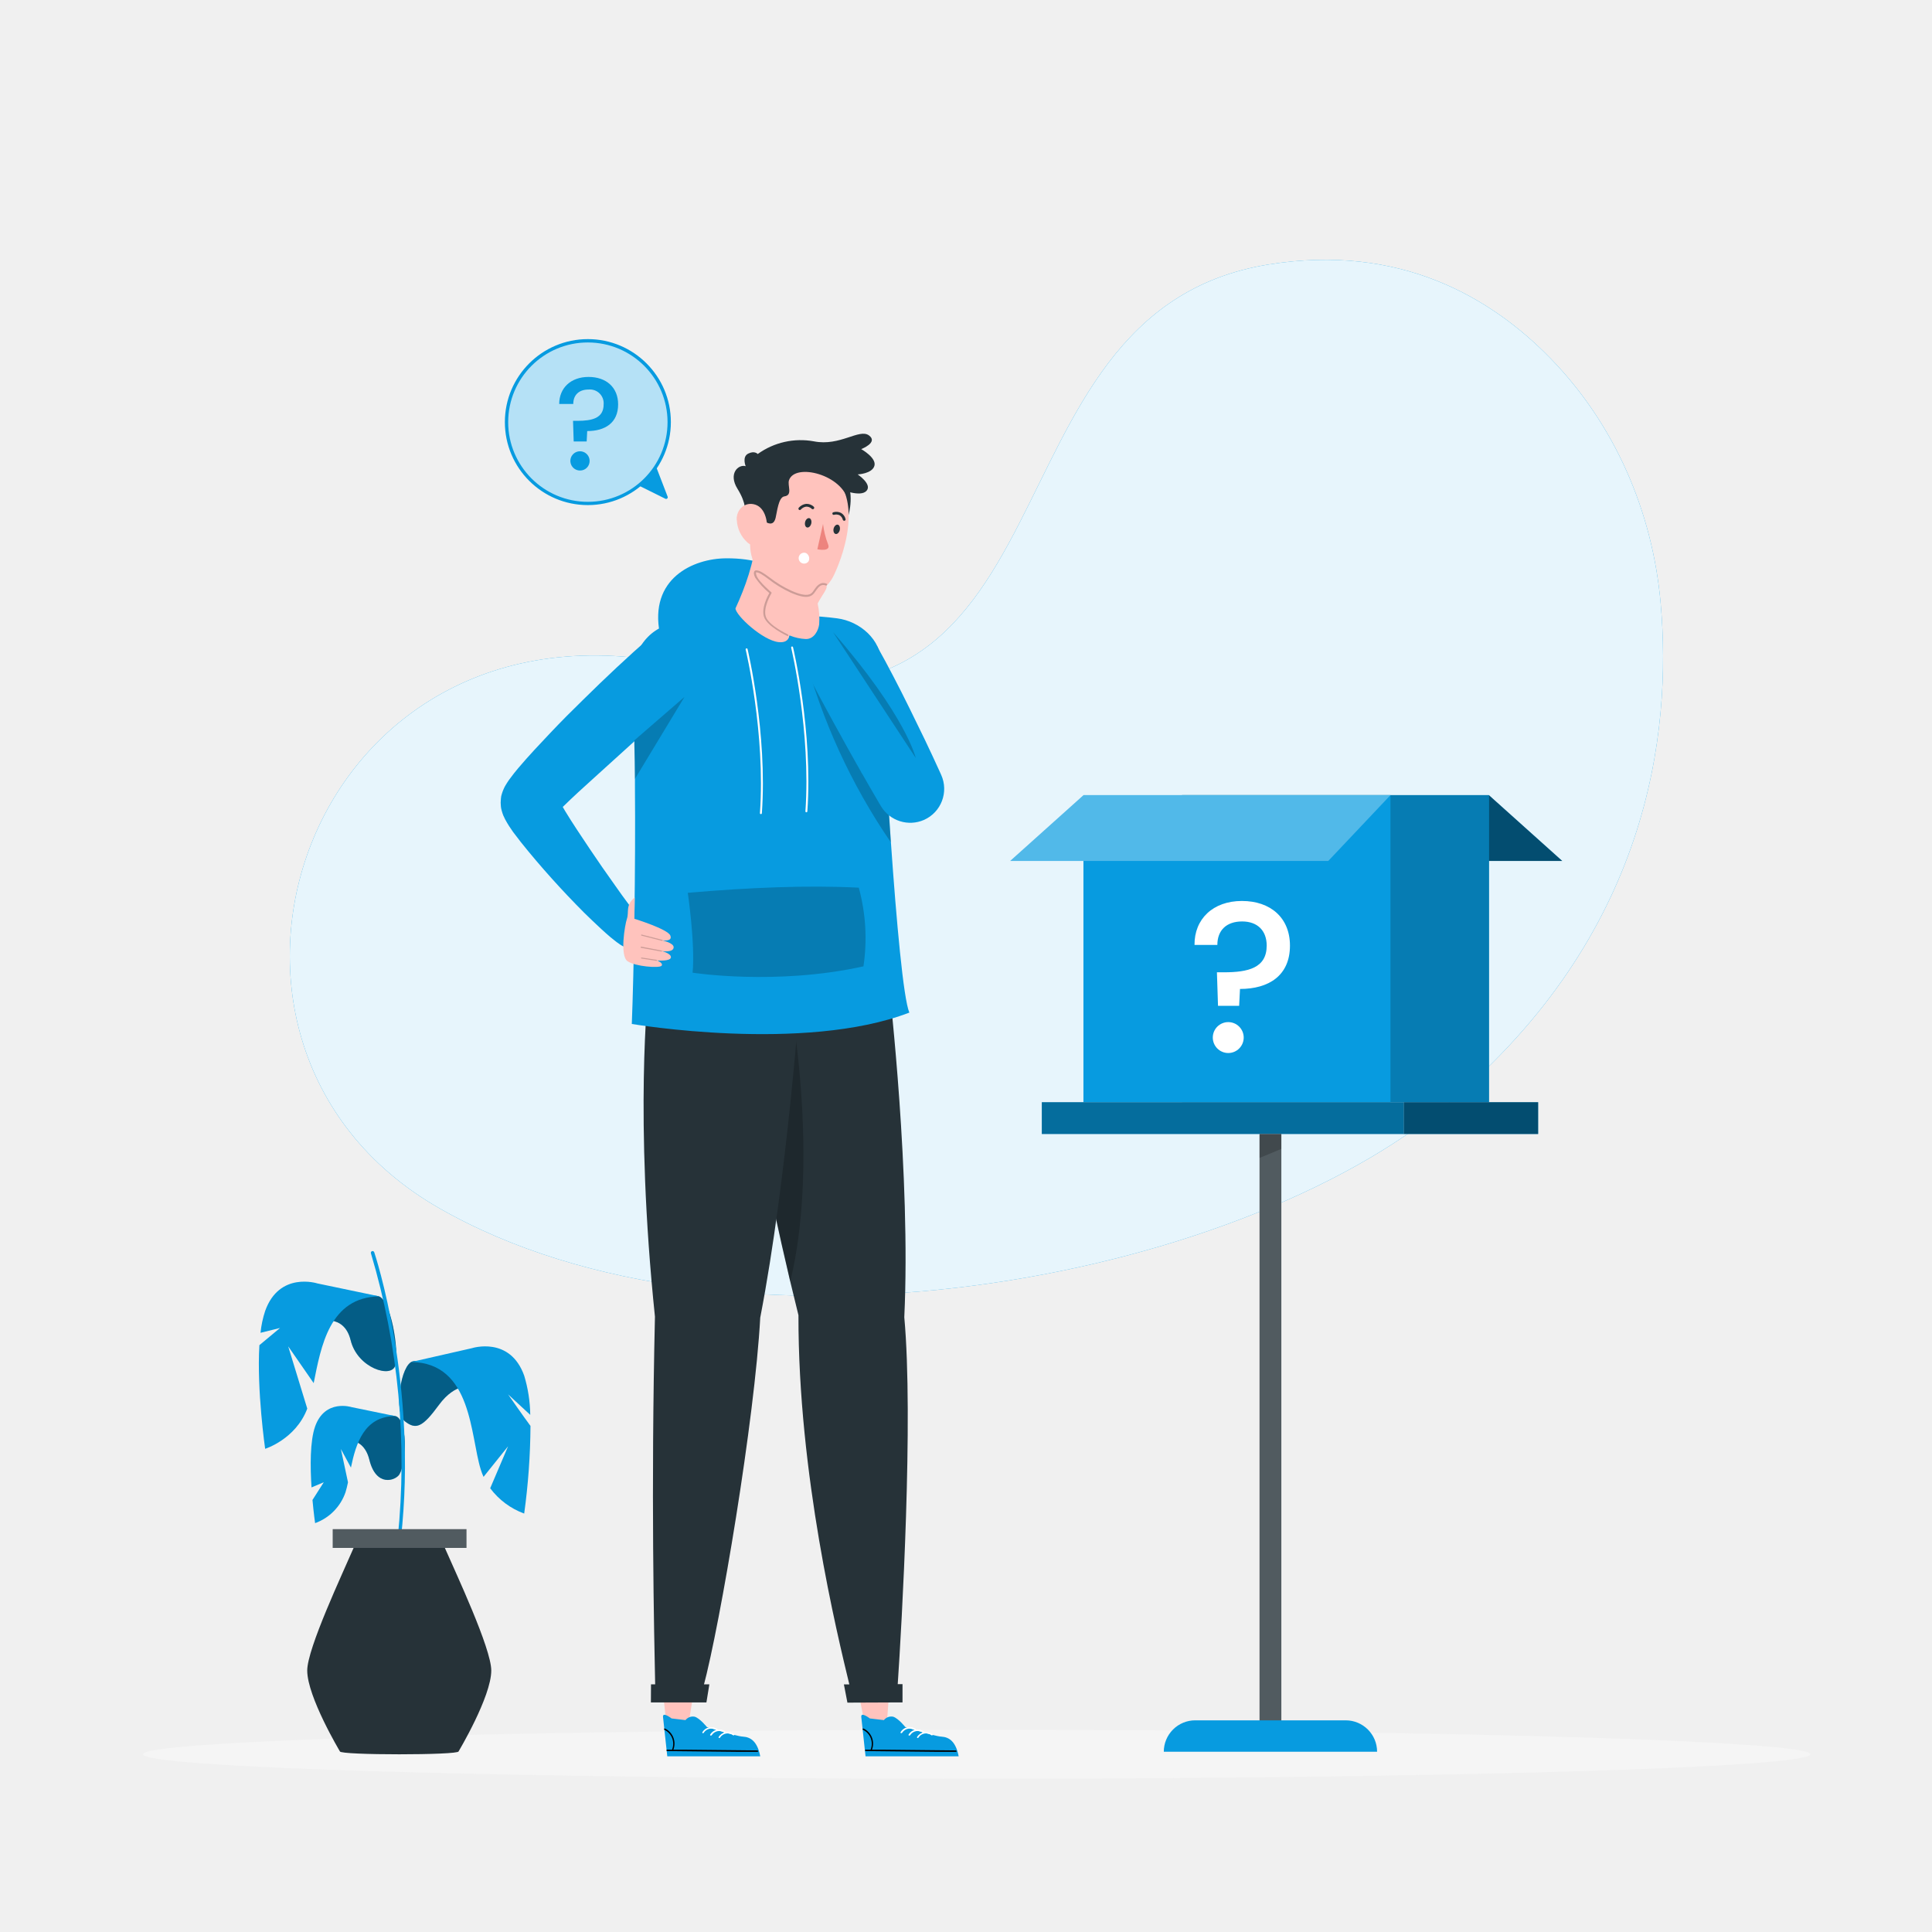
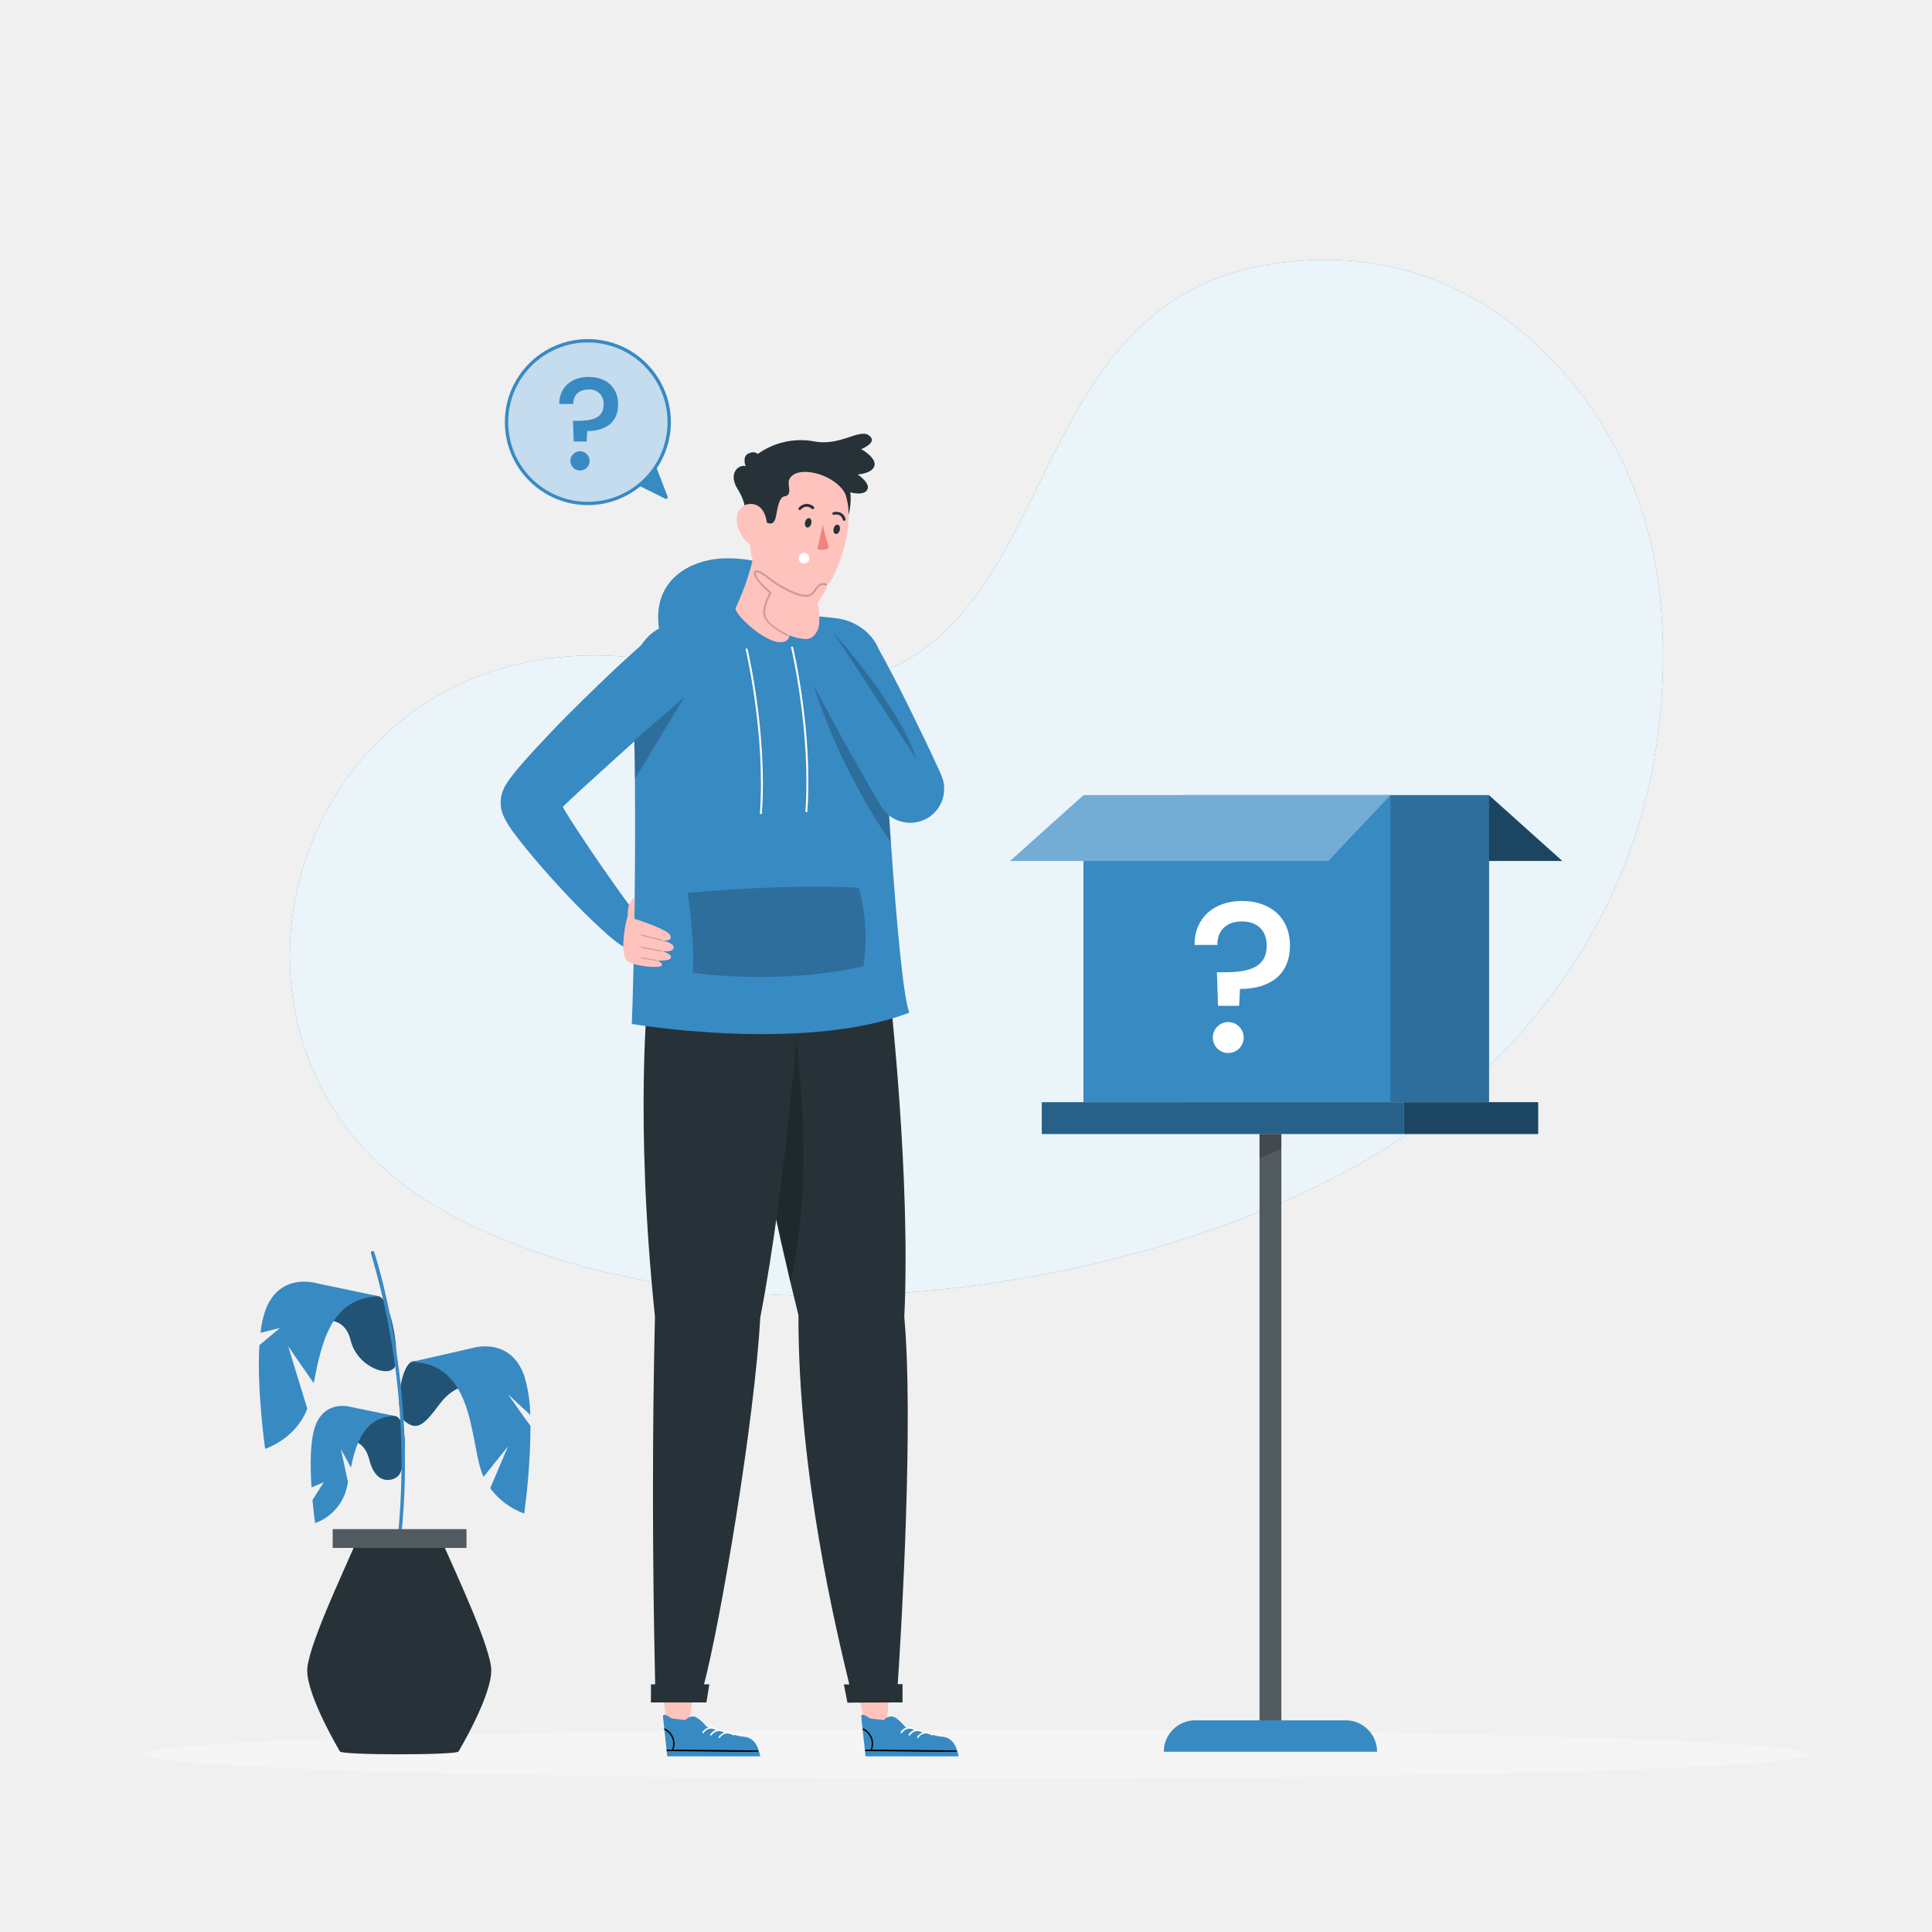
<svg xmlns="http://www.w3.org/2000/svg" viewBox="0 0 500 500">
-   <g id="freepik--background-simple--inject-188">
-     <path d="M429.78,156.2c-2.09-23.73-11.83-46.27-28.42-63.35-15.45-15.91-39.13-29.86-73-24.41-77.53,12.48-45.83,131.56-147,104.94s-143.38,96-67.66,139.31,205.94,19.15,261.05-27.13C426.71,242,432.74,189.84,429.78,156.2Z" style="fill:#079BE0" />
+   <g id="freepik--background-simple--inject-9">
+     <path d="M429.78,156.2c-2.09-23.73-11.83-46.27-28.42-63.35-15.45-15.91-39.13-29.86-73-24.41-77.53,12.48-45.83,131.56-147,104.94s-143.38,96-67.66,139.31,205.94,19.15,261.05-27.13C426.71,242,432.74,189.84,429.78,156.2Z" style="fill:#388AC3" />
    <path d="M429.78,156.2c-2.09-23.73-11.83-46.27-28.42-63.35-15.45-15.91-39.13-29.86-73-24.41-77.53,12.48-45.83,131.56-147,104.94s-143.38,96-67.66,139.31,205.94,19.15,261.05-27.13C426.71,242,432.74,189.84,429.78,156.2Z" style="fill:#fff;opacity:0.9" />
  </g>
-   <g id="freepik--Shadow--inject-188">
+   <g id="freepik--Shadow--inject-9">
    <path d="M468.48,454c0,3.5-96.59,6.34-215.74,6.34S37,457.52,37,454s96.59-6.33,215.74-6.33S468.48,450.52,468.48,454Z" style="fill:#f5f5f5" />
  </g>
-   <g id="freepik--mistery-box--inject-188">
-     <polygon points="385.33 205.79 404.3 222.81 321.99 222.81 305.91 205.79 385.33 205.79" style="fill:#079BE0" />
+   <g id="freepik--mistery-box--inject-9">
+     <polygon points="385.33 205.79 404.3 222.81 321.99 222.81 305.91 205.79 385.33 205.79" style="fill:#388AC3" />
    <polygon points="385.33 205.79 404.3 222.81 321.99 222.81 305.91 205.79 385.33 205.79" style="opacity:0.5" />
-     <rect x="305.91" y="205.79" width="79.46" height="79.46" style="fill:#079BE0" />
+     <rect x="305.91" y="205.79" width="79.46" height="79.46" style="fill:#388AC3" />
    <rect x="305.91" y="205.79" width="79.46" height="79.46" style="opacity:0.2" />
-     <rect x="280.39" y="205.79" width="79.46" height="79.46" style="fill:#079BE0" />
-     <polygon points="280.42 205.79 261.45 222.81 343.76 222.81 359.84 205.79 280.42 205.79" style="fill:#079BE0" />
+     <rect x="280.39" y="205.79" width="79.46" height="79.46" style="fill:#388AC3" />
+     <polygon points="280.42 205.79 261.45 222.81 343.76 222.81 359.84 205.79 280.42 205.79" style="fill:#388AC3" />
    <polygon points="280.42 205.79 261.45 222.81 343.76 222.81 359.84 205.79 280.42 205.79" style="fill:#fff;opacity:0.3" />
    <path d="M321.41,233.17c7.4,0,12.43,4.36,12.43,11.55,0,7.79-5.52,11.22-12.93,11.22l-.22,4.37h-5.47l-.28-8.68h1.82c6.25,0,11.06-1.11,11.06-6.91,0-3.87-2.38-6.25-6.36-6.25s-6.41,2.21-6.41,6.08h-5.91C309.08,237.86,313.89,233.17,321.41,233.17Zm-3.54,39.35a4,4,0,1,1,4-4A4,4,0,0,1,317.87,272.52Z" style="fill:#fff" />
-     <rect x="269.62" y="285.25" width="93.66" height="8.23" style="fill:#079BE0" />
+     <rect x="269.62" y="285.25" width="93.66" height="8.23" style="fill:#388AC3" />
    <rect x="269.62" y="285.25" width="93.66" height="8.23" style="opacity:0.3" />
-     <rect x="363.28" y="285.25" width="34.79" height="8.23" style="fill:#079BE0" />
+     <rect x="363.28" y="285.25" width="34.79" height="8.23" style="fill:#388AC3" />
    <rect x="363.28" y="285.25" width="34.79" height="8.23" style="opacity:0.5" />
    <rect x="325.97" y="293.48" width="5.64" height="154.89" style="fill:#263238" />
    <rect x="325.97" y="293.48" width="5.64" height="154.89" style="fill:#fff;opacity:0.2" />
    <polyline points="331.61 297.33 325.97 299.67 325.97 293.48 331.61 293.48 331.61 297.33" style="opacity:0.2" />
-     <path d="M309.33,445.22h38.93a8.13,8.13,0,0,1,8.13,8.13v0a0,0,0,0,1,0,0H301.19a0,0,0,0,1,0,0v0A8.13,8.13,0,0,1,309.33,445.22Z" style="fill:#079BE0" />
+     <path d="M309.33,445.22h38.93a8.13,8.13,0,0,1,8.13,8.13v0a0,0,0,0,1,0,0H301.19a0,0,0,0,1,0,0v0A8.13,8.13,0,0,1,309.33,445.22Z" style="fill:#388AC3" />
  </g>
-   <g id="freepik--Plant--inject-188">
-     <path d="M87,373.05s6.82-2.49,8.59,4.73,6.82,5.37,7.78,3.78c1.89-3.12,2.15-14.41-1.09-15.09C98.35,365.65,88.31,369.75,87,373.05Z" style="fill:#079BE0" />
+   <g id="freepik--Plant--inject-9">
+     <path d="M87,373.05s6.82-2.49,8.59,4.73,6.82,5.37,7.78,3.78c1.89-3.12,2.15-14.41-1.09-15.09C98.35,365.65,88.31,369.75,87,373.05Z" style="fill:#388AC3" />
    <g style="opacity:0.4">
      <path d="M87,373.05s6.82-2.49,8.59,4.73,6.82,5.37,7.78,3.78c1.89-3.12,2.15-14.41-1.09-15.09C98.35,365.65,88.31,369.75,87,373.05Z" />
    </g>
-     <path d="M102.23,366.47c-8,.11-10.12,7.14-11.41,13.34L88.22,375l1.84,8.62c-.2.95-.4,1.82-.64,2.57a13,13,0,0,1-7.87,8s-.36-2.48-.68-6h0l2.92-4.58-3.17,1.33c-.35-5.46-.4-12,.93-15.77,2.57-7.23,9.47-5,9.47-5Z" style="fill:#079BE0" />
-     <path d="M122.17,358.88s-4.2-1.27-8.6,4.74c-4.23,5.78-5.92,6.46-8.79,4.21s-1.14-14.85,2.11-15.53C110.76,351.49,120.8,355.59,122.17,358.88Z" style="fill:#079BE0" />
+     <path d="M102.23,366.47c-8,.11-10.12,7.14-11.41,13.34L88.22,375l1.84,8.62c-.2.95-.4,1.82-.64,2.57a13,13,0,0,1-7.87,8s-.36-2.48-.68-6h0l2.92-4.58-3.17,1.33c-.35-5.46-.4-12,.93-15.77,2.57-7.23,9.47-5,9.47-5Z" style="fill:#388AC3" />
+     <path d="M122.17,358.88s-4.2-1.27-8.6,4.74c-4.23,5.78-5.92,6.46-8.79,4.21s-1.14-14.85,2.11-15.53C110.76,351.49,120.8,355.59,122.17,358.88Z" style="fill:#388AC3" />
    <g style="opacity:0.4">
      <path d="M122.17,358.88s-4.2-1.27-8.6,4.74c-4.23,5.78-5.92,6.46-8.79,4.21s-1.14-14.85,2.11-15.53C110.76,351.49,120.8,355.59,122.17,358.88Z" />
    </g>
-     <path d="M135.66,391.71a19.23,19.23,0,0,1-8.8-6.55l4.63-10.86-6.35,7.91a14.78,14.78,0,0,1-.71-1.87c-2.75-8.71-2.19-27.63-18-27.86l15.73-3.58s9.84-3.18,13.51,7.14a36.87,36.87,0,0,1,1.56,10.13l-5.73-5.3s4,5.76,5.79,8.16A173.48,173.48,0,0,1,135.66,391.71Z" style="fill:#079BE0" />
-     <path d="M82.15,342.12s6.83-2.49,8.6,4.74,10.65,10,11.57,6.46c1-3.77-1.18-17.2-4.43-17.88C94,334.63,83.52,338.83,82.15,342.12Z" style="fill:#079BE0" />
+     <path d="M135.66,391.71a19.23,19.23,0,0,1-8.8-6.55l4.63-10.86-6.35,7.91a14.78,14.78,0,0,1-.71-1.87c-2.75-8.71-2.19-27.63-18-27.86l15.73-3.58s9.84-3.18,13.51,7.14a36.87,36.87,0,0,1,1.56,10.13l-5.73-5.3s4,5.76,5.79,8.16A173.48,173.48,0,0,1,135.66,391.71Z" style="fill:#388AC3" />
+     <path d="M82.15,342.12s6.83-2.49,8.6,4.74,10.65,10,11.57,6.46c1-3.77-1.18-17.2-4.43-17.88C94,334.63,83.52,338.83,82.15,342.12Z" style="fill:#388AC3" />
    <g style="opacity:0.4">
      <path d="M82.15,342.12s6.83-2.49,8.6,4.74,10.65,10,11.57,6.46c1-3.77-1.18-17.2-4.43-17.88C94,334.63,83.52,338.83,82.15,342.12Z" />
    </g>
-     <path d="M98.18,335.5c-12.93.19-15.1,13-17,22.45l-6.59-9.51c.08.28,3.57,11.62,4.93,16.11-3,7.94-10.9,10.4-10.9,10.4s-2.19-15.17-1.49-26.82l5.34-4.45-5.05,1.25a26.48,26.48,0,0,1,1.2-5.65c3.67-10.31,13.52-7.13,13.52-7.13Z" style="fill:#079BE0" />
-     <path d="M103.32,398.65h0a.46.46,0,0,1-.4-.5A190.1,190.1,0,0,0,96,324.37a.46.46,0,0,1,.28-.58.46.46,0,0,1,.57.29c.12.33,11.4,34.12,6.9,74.17A.45.45,0,0,1,103.32,398.65Z" style="fill:#079BE0" />
+     <path d="M98.18,335.5c-12.93.19-15.1,13-17,22.45l-6.59-9.51c.08.28,3.57,11.62,4.93,16.11-3,7.94-10.9,10.4-10.9,10.4s-2.19-15.17-1.49-26.82l5.34-4.45-5.05,1.25a26.48,26.48,0,0,1,1.2-5.65c3.67-10.31,13.52-7.13,13.52-7.13Z" style="fill:#388AC3" />
+     <path d="M103.32,398.65h0a.46.46,0,0,1-.4-.5A190.1,190.1,0,0,0,96,324.37a.46.46,0,0,1,.28-.58.46.46,0,0,1,.57.29c.12.33,11.4,34.12,6.9,74.17A.45.45,0,0,1,103.32,398.65Z" style="fill:#388AC3" />
    <rect x="86.11" y="395.75" width="34.61" height="4.85" style="fill:#263238" />
    <rect x="86.11" y="395.75" width="34.61" height="4.85" style="fill:#fff;opacity:0.2" />
    <path d="M115.13,400.6H91.51c-2.83,6.58-12,26-12,31.73,0,6.79,8.46,20.93,8.46,20.93,0,1,30.71,1,30.71,0,0,0,8.46-14.14,8.46-20.93C127.14,426.6,118,407.18,115.13,400.6Z" style="fill:#263238" />
  </g>
-   <g id="freepik--sspeech-bubble--inject-188">
-     <circle cx="152.15" cy="109.24" r="21.05" style="fill:#079BE0" />
+   <g id="freepik--sspeech-bubble--inject-9">
+     <circle cx="152.15" cy="109.24" r="21.05" style="fill:#388AC3" />
    <g style="opacity:0.7">
      <circle cx="152.15" cy="109.24" r="21.05" style="fill:#fff" />
    </g>
-     <path d="M152.15,130.72a21.48,21.48,0,1,1,21.47-21.48A21.5,21.5,0,0,1,152.15,130.72Zm0-42.09a20.62,20.62,0,1,0,20.61,20.61A20.64,20.64,0,0,0,152.15,88.63Z" style="fill:#079BE0" />
-     <path d="M152.32,97.55c4.55,0,7.65,2.68,7.65,7.11,0,4.79-3.4,6.9-8,6.9l-.14,2.69h-3.36l-.17-5.34h1.12c3.84,0,6.8-.68,6.8-4.25a3.57,3.57,0,0,0-3.91-3.85c-2.42,0-3.95,1.36-3.95,3.74h-3.64C144.73,100.44,147.69,97.55,152.32,97.55Zm-2.18,24.22a2.49,2.49,0,1,1,2.45-2.49A2.45,2.45,0,0,1,150.14,121.77Z" style="fill:#079BE0" />
-     <path d="M165.31,125.66l6.87,3.41a.43.43,0,0,0,.6-.55l-3-7.79A21.43,21.43,0,0,1,165.31,125.66Z" style="fill:#079BE0" />
+     <path d="M152.15,130.72a21.48,21.48,0,1,1,21.47-21.48A21.5,21.5,0,0,1,152.15,130.72Zm0-42.09a20.62,20.62,0,1,0,20.61,20.61A20.64,20.64,0,0,0,152.15,88.63Z" style="fill:#388AC3" />
+     <path d="M152.32,97.55c4.55,0,7.65,2.68,7.65,7.11,0,4.79-3.4,6.9-8,6.9l-.14,2.69h-3.36l-.17-5.34h1.12c3.84,0,6.8-.68,6.8-4.25a3.57,3.57,0,0,0-3.91-3.85c-2.42,0-3.95,1.36-3.95,3.74h-3.64C144.73,100.44,147.69,97.55,152.32,97.55Zm-2.18,24.22a2.49,2.49,0,1,1,2.45-2.49A2.45,2.45,0,0,1,150.14,121.77Z" style="fill:#388AC3" />
+     <path d="M165.31,125.66l6.87,3.41a.43.43,0,0,0,.6-.55l-3-7.79A21.43,21.43,0,0,1,165.31,125.66Z" style="fill:#388AC3" />
  </g>
-   <g id="freepik--Character--inject-188">
-     <path d="M170.77,164c1,4.84,42.12,2.92,40.2-3.33a28.55,28.55,0,0,0-1.5-3.25c-2.67-5.75-7.12-13-21.49-12.93C179.33,144.52,167.94,149.75,170.77,164Z" style="fill:#079BE0" />
+   <g id="freepik--Character--inject-9">
+     <path d="M170.77,164c1,4.84,42.12,2.92,40.2-3.33a28.55,28.55,0,0,0-1.5-3.25c-2.67-5.75-7.12-13-21.49-12.93C179.33,144.52,167.94,149.75,170.77,164Z" style="fill:#388AC3" />
    <polygon points="221.75 435.85 223.86 446.51 229.49 446.51 230.25 435.85 221.75 435.85" style="fill:#ffc3bd" />
-     <path d="M228.75,445.16a2.45,2.45,0,0,1,2.43-.87c1.35.45,3.12,2.67,3.12,2.67s7.35,2.36,9.34,2.48,3.72,1.24,4.46,5.09H224s-.95-8.69-1.1-10.17,2.21.37,2.21.37Z" style="fill:#079BE0" />
+     <path d="M228.75,445.16a2.45,2.45,0,0,1,2.43-.87c1.35.45,3.12,2.67,3.12,2.67s7.35,2.36,9.34,2.48,3.72,1.24,4.46,5.09H224s-.95-8.69-1.1-10.17,2.21.37,2.21.37Z" style="fill:#388AC3" />
    <path d="M247.39,453.38l-4.34,0-19-.2c-.24,0-.24-.38,0-.37l1.28,0a.08.08,0,0,1,0-.05,4,4,0,0,0-2-5.09.18.18,0,0,1,.18-.32,4.33,4.33,0,0,1,2.15,5.46l2.67,0,19,.2C247.63,453,247.63,453.39,247.39,453.38Z" />
    <path d="M233.45,448.47a2.34,2.34,0,0,1,3.44-.62c.19.14.38-.18.19-.32a2.71,2.71,0,0,0-4,.75c-.14.2.18.39.32.19Z" style="fill:#fff" />
    <path d="M235.52,449.1a2.34,2.34,0,0,1,3.44-.63c.2.15.38-.17.19-.32a2.71,2.71,0,0,0-4,.76c-.14.2.19.38.32.19Z" style="fill:#fff" />
    <path d="M237.67,449.72a2.33,2.33,0,0,1,3.43-.62c.2.14.38-.18.19-.32a2.7,2.7,0,0,0-3.95.76c-.13.19.19.38.33.18Z" style="fill:#fff" />
    <polygon points="171.34 435.93 172.51 446.51 178.14 446.51 179.83 435.93 171.34 435.93" style="fill:#ffc3bd" />
-     <path d="M177.4,445.16a2.44,2.44,0,0,1,2.42-.87c1.36.45,3.13,2.67,3.13,2.67s7.35,2.36,9.34,2.48,3.72,1.24,4.46,5.09H172.69s-.95-8.69-1.1-10.17,2.21.37,2.21.37Z" style="fill:#079BE0" />
+     <path d="M177.4,445.16a2.44,2.44,0,0,1,2.42-.87c1.36.45,3.13,2.67,3.13,2.67s7.35,2.36,9.34,2.48,3.72,1.24,4.46,5.09H172.69s-.95-8.69-1.1-10.17,2.21.37,2.21.37Z" style="fill:#388AC3" />
    <path d="M196,453.38l-4.34,0-19-.2c-.24,0-.24-.38,0-.37l1.28,0a.08.08,0,0,1,0-.05,4,4,0,0,0-2-5.09.18.18,0,0,1,.18-.32,4.33,4.33,0,0,1,2.15,5.46l2.67,0,19,.2C196.28,453,196.28,453.39,196,453.38Z" />
    <path d="M182.1,448.47a2.34,2.34,0,0,1,3.44-.62c.19.14.38-.18.19-.32a2.7,2.7,0,0,0-3.95.75c-.14.2.18.39.32.19Z" style="fill:#fff" />
    <path d="M184.17,449.1a2.34,2.34,0,0,1,3.44-.63c.19.15.38-.17.19-.32a2.71,2.71,0,0,0-4,.76c-.14.2.19.38.32.19Z" style="fill:#fff" />
    <path d="M186.32,449.72a2.33,2.33,0,0,1,3.43-.62c.2.14.38-.18.19-.32a2.7,2.7,0,0,0-3.95.76c-.13.19.19.38.33.18Z" style="fill:#fff" />
    <path d="M219.88,436.23h12.43c1.08-16,4.12-69.07,1.72-95.33,1.73-36.43-3.84-84.78-3.84-84.78H190.8s2.89,32.36,15.84,84.26C206.55,381.5,216.59,422.61,219.88,436.23Z" style="fill:#263238" />
    <path d="M204.52,331.66c7.12-29.09.87-66.8.87-66.8l-6.15,43.08Z" style="opacity:0.2" />
    <polygon points="218.4 435.92 219.31 440.64 233.57 440.58 233.57 435.85 218.4 435.92" style="fill:#263238" />
    <path d="M169.57,436.69H182c4.43-16.47,13.33-69.43,14.75-95.69,7.05-36.43,10.42-84.88,10.42-84.88H167.78s-3.67,32.73,1.72,84.63C168.45,386,169.28,422.61,169.57,436.69Z" style="fill:#263238" />
    <polygon points="168.48 435.9 168.45 440.59 182.82 440.59 183.58 435.91 168.48 435.9" style="fill:#263238" />
-     <path d="M235.34,262.06C208,272.56,163.51,265,163.51,265c.53-13.36,1-39.82.81-61.81,0-.51,0-1,0-1.53,0-3.12-.08-6.14-.14-9,0-.35,0-.7,0-1C164,186,163.81,181,163.55,177c-.5-7.49,3.57-14.46,11-15.71,2.25-.38,4.68-.71,7.21-1l1.83-.19a177.62,177.62,0,0,1,21.75-.79l1.05,0,.56,0,.91,0c3.13.13,6.1.36,8.76.71,6,.78,11.41,5.55,11.51,11.65.09,5.59.64,17.39,1.43,30.7.3,5,.64,10.31,1,15.53C232,238.55,233.8,258.47,235.34,262.06Z" style="fill:#079BE0" />
-     <path d="M165.63,237.61a.08.08,0,0,1,0,0l0,0a.27.27,0,0,0-.13,0l-4,7.43-.76-.43-.19-.12-.12-.08-.22-.16-.46-.32-.37-.28c-.51-.38-.92-.72-1.36-1.08-.83-.71-1.62-1.41-2.39-2.12-1.53-1.41-3-2.82-4.46-4.25-2.88-2.89-5.67-5.83-8.38-8.85s-5.36-6.11-8-9.42c-.65-.83-1.31-1.69-2-2.61-.33-.48-.65-.92-1-1.47s-.68-1.09-1.07-1.82l-.31-.66-.16-.33-.22-.61-.19-.64a5.34,5.34,0,0,1-.21-1.06,8.82,8.82,0,0,1,0-2l.06-.49c0-.15.06-.34.08-.4l.15-.53a10.45,10.45,0,0,1,.4-1.06l.23-.5.13-.25.05-.09.43-.71c.34-.54.5-.75.72-1.06.85-1.17,1.53-2,2.24-2.85,2.79-3.29,5.55-6.2,8.34-9.15s5.61-5.78,8.48-8.57c5.71-5.63,11.51-11.1,17.56-16.37l11.44,12.58c-5.69,5.45-11.56,10.78-17.41,16.06l-8.74,7.92c-2.8,2.51-5.62,5.1-8.15,7.58q.3.54.63,1.08c1.94,3.2,4.14,6.45,6.3,9.69s4.42,6.47,6.68,9.64c1.12,1.6,2.25,3.18,3.4,4.71.57.77,1.15,1.5,1.71,2.21l.79,1,.31.37Z" style="fill:#079BE0" />
+     <path d="M235.34,262.06C208,272.56,163.51,265,163.51,265c.53-13.36,1-39.82.81-61.81,0-.51,0-1,0-1.53,0-3.12-.08-6.14-.14-9,0-.35,0-.7,0-1C164,186,163.81,181,163.55,177c-.5-7.49,3.57-14.46,11-15.71,2.25-.38,4.68-.71,7.21-1l1.83-.19a177.62,177.62,0,0,1,21.75-.79l1.05,0,.56,0,.91,0c3.13.13,6.1.36,8.76.71,6,.78,11.41,5.55,11.51,11.65.09,5.59.64,17.39,1.43,30.7.3,5,.64,10.31,1,15.53C232,238.55,233.8,258.47,235.34,262.06Z" style="fill:#388AC3" />
+     <path d="M165.63,237.61a.08.08,0,0,1,0,0l0,0a.27.27,0,0,0-.13,0l-4,7.43-.76-.43-.19-.12-.12-.08-.22-.16-.46-.32-.37-.28c-.51-.38-.92-.72-1.36-1.08-.83-.71-1.62-1.41-2.39-2.12-1.53-1.41-3-2.82-4.46-4.25-2.88-2.89-5.67-5.83-8.38-8.85s-5.36-6.11-8-9.42c-.65-.83-1.31-1.69-2-2.61-.33-.48-.65-.92-1-1.47s-.68-1.09-1.07-1.82l-.31-.66-.16-.33-.22-.61-.19-.64a5.34,5.34,0,0,1-.21-1.06,8.82,8.82,0,0,1,0-2l.06-.49c0-.15.06-.34.08-.4l.15-.53a10.45,10.45,0,0,1,.4-1.06l.23-.5.13-.25.05-.09.43-.71c.34-.54.5-.75.72-1.06.85-1.17,1.53-2,2.24-2.85,2.79-3.29,5.55-6.2,8.34-9.15s5.61-5.78,8.48-8.57c5.71-5.63,11.51-11.1,17.56-16.37l11.44,12.58c-5.69,5.45-11.56,10.78-17.41,16.06l-8.74,7.92c-2.8,2.51-5.62,5.1-8.15,7.58q.3.54.63,1.08c1.94,3.2,4.14,6.45,6.3,9.69s4.42,6.47,6.68,9.64c1.12,1.6,2.25,3.18,3.4,4.71.57.77,1.15,1.5,1.71,2.21l.79,1,.31.37Z" style="fill:#388AC3" />
    <path d="M196.9,210.69h0a.25.25,0,0,1-.23-.27c1.46-20.61-3.64-42.1-3.69-42.31a.25.25,0,0,1,.49-.12c.05.22,5.17,21.77,3.7,42.47A.25.25,0,0,1,196.9,210.69Z" style="fill:#fff" />
    <path d="M208.67,210.22h0a.25.25,0,0,1-.23-.26c1.46-20.62-3.63-42.1-3.68-42.31a.25.25,0,1,1,.48-.12c.05.21,5.17,21.77,3.7,42.46A.25.25,0,0,1,208.67,210.22Z" style="fill:#fff" />
    <path d="M230.55,218A159.12,159.12,0,0,1,208,168.75l21.56,33.72C229.84,207.51,230.18,212.78,230.55,218Z" style="opacity:0.2" />
    <path d="M178,231.06s1.94,13.12,1.25,20.67c0,0,21.54,3.38,44.21-1.64a49.46,49.46,0,0,0-1.21-20.36C208.93,229.06,194,229.68,178,231.06Z" style="opacity:0.2" />
    <path d="M210.55,117.55a16.37,16.37,0,0,0-13,.76c-2.63,1.37-4.91,3.46-4.85,6.6.13,7.33,2.17,19.58,2.17,19.58l24.73-11.18s1.8-6.13-1.09-10A16,16,0,0,0,210.55,117.55Z" style="fill:#263238" />
    <path d="M192.78,132.58s.54-2.12-1.92-6.08.24-6.41,2.12-5.85c0,0-1-2.43.66-3.26s2.46.11,2.46.11a19,19,0,0,1,14.54-3.28c6.75,1.34,11.73-3.37,14.24-1.54s-2,3.55-2,3.55,4,2.23,3.42,4.31-4.34,2.24-4.34,2.24,3.85,2.56,2.28,4.26-6.47-.36-6.47-.36S198.3,126.58,192.78,132.58Z" style="fill:#263238" />
    <path d="M205.65,153.6h0a.3.3,0,0,0,0,.08l-1.56,4.06a14.58,14.58,0,0,0-.31,2.52,13.82,13.82,0,0,0,.09,2c.78,1.36.91,4.26-2.35,3.92-4.12-.42-11.1-6.88-11.18-8.73,2.52-5.41,4.91-12.19,5.18-17.6l4.15,5.59Z" style="fill:#ffc3bd" />
    <g style="opacity:0.2">
      <path d="M205.61,153.69l-1.56,4.06c-2.45-1.46-4.87-4.28-5.18-7.09-.22-2,.87-3.78,1.68-3.79Z" />
    </g>
    <path d="M217,146.09c-.34.88-.71,1.74-1.1,2.59-3.44,7.5-13.12,7.17-18.47.78,0,0,0,0,0,0a14,14,0,0,1-1.32-1.85c-3.25-5.4-1.88-9.14-.36-17.79a12,12,0,0,1,18.83-7.75C221.38,127,220.41,137.28,217,146.09Z" style="fill:#ffc3bd" />
    <path d="M209.25,145.27a1.41,1.41,0,1,1-.65-2.14A1.61,1.61,0,0,1,209.25,145.27Z" style="fill:#fff" />
    <path d="M203,128.46c2.25-.31.72-2.8,1.2-4.2,1.58-4.53,13.91-1.43,15.33,5.51,0,0-.34-5.29-4.19-8.53s-12.13-4.71-15.94-1-3.83,10.34-3.83,10.34a2.82,2.82,0,0,0,.64,2c.41.4,1.13,2.23,2.33,2.71,1,.42,1.8.25,2.18-1.23S201.44,128.67,203,128.46Z" style="fill:#263238" />
    <path d="M190.69,134.61a8.3,8.3,0,0,0,2.72,5.76c2.19,1.95,4.56.31,5-2.43.42-2.46-.21-6.43-2.92-7.33s-5,1.3-4.83,4" style="fill:#ffc3bd" />
    <path d="M208.36,135.1c-.16.68.07,1.31.51,1.41s.92-.35,1.08-1-.06-1.31-.5-1.41-.93.35-1.09,1" style="fill:#263238" />
    <path d="M215.74,136.78c-.16.67.07,1.3.51,1.41s.92-.36,1.08-1-.06-1.3-.5-1.4-.92.35-1.09,1" style="fill:#263238" />
    <path d="M218.38,134.76a.37.37,0,0,1-.26-.24,1.85,1.85,0,0,0-.83-1.17,2.11,2.11,0,0,0-1.43-.12.33.33,0,0,1-.43-.23.34.34,0,0,1,.23-.43,2.72,2.72,0,0,1,2,.17,2.46,2.46,0,0,1,1.17,1.59.34.34,0,0,1-.24.43A.25.25,0,0,1,218.38,134.76Z" style="fill:#263238" />
    <path d="M206.93,132a.33.33,0,0,1-.16-.07.38.38,0,0,1-.05-.53,3,3,0,0,1,1.89-1,2.7,2.7,0,0,1,2,.74.39.39,0,0,1,0,.54.38.38,0,0,1-.53,0,2,2,0,0,0-1.44-.56,2.19,2.19,0,0,0-1.37.74A.38.38,0,0,1,206.93,132Z" style="fill:#263238" />
    <path d="M213,135.6a21.37,21.37,0,0,0,1.28,5.21c.94,2.14-2.75,1.34-2.75,1.34Z" style="fill:#ed847e" />
    <path d="M177.14,180.37,164.3,201.61c0-3.12-.08-6.14-.14-9,0-.35,0-.7,0-1Z" style="opacity:0.2" />
-     <path d="M239.16,212.18A8.85,8.85,0,0,1,228,208.66l-.44-.74-.87-1.49c-.15-.24-.29-.49-.43-.74-.47-.8-.93-1.61-1.4-2.42l-1.55-2.71-1.54-2.71c-.52-.9-1-1.81-1.53-2.71s-1-1.82-1.52-2.73l-.18-.33-2.84-5.14c-2-3.66-4-7.33-5.88-11s-3.82-7.42-5.61-11.21l7.87-5.15c2.75,3.16,5.39,6.4,8,9.65l.87,1.09,6-3.14c1.5,2.64,2.92,5.32,4.32,8s2.77,5.4,4.11,8.12,2.68,5.45,4,8.2,2.59,5.5,3.85,8.26l.35.78A8.8,8.8,0,0,1,239.16,212.18Z" style="fill:#079BE0" />
-     <path d="M223.26,200.56,223,200q-1.41-2.43-2.76-4.89c.5.9,1,1.81,1.53,2.71Z" style="fill:#079BE0" />
+     <path d="M239.16,212.18A8.85,8.85,0,0,1,228,208.66l-.44-.74-.87-1.49c-.15-.24-.29-.49-.43-.74-.47-.8-.93-1.61-1.4-2.42l-1.55-2.71-1.54-2.71c-.52-.9-1-1.81-1.53-2.71s-1-1.82-1.52-2.73l-.18-.33-2.84-5.14c-2-3.66-4-7.33-5.88-11s-3.82-7.42-5.61-11.21l7.87-5.15c2.75,3.16,5.39,6.4,8,9.65l.87,1.09,6-3.14c1.5,2.64,2.92,5.32,4.32,8s2.77,5.4,4.11,8.12,2.68,5.45,4,8.2,2.59,5.5,3.85,8.26l.35.78A8.8,8.8,0,0,1,239.16,212.18Z" style="fill:#388AC3" />
+     <path d="M223.26,200.56,223,200q-1.41-2.43-2.76-4.89c.5.9,1,1.81,1.53,2.71Z" style="fill:#388AC3" />
    <path d="M212,161.58c-.19,1.52-1.29,3.88-3.5,3.8a12.45,12.45,0,0,1-4-.87h0c-1.69-.43-4.86-1.5-5.95-3.59-1.53-2.92.86-7.5.86-7.5-2.48-2.35-5.41-6.39-3.36-5.47s10.09,6.54,13,5.9c2.68-.59,3.62-2.91,4.62-2.44s-1,2.62-2.06,4.78A18.44,18.44,0,0,1,212,161.58Z" style="fill:#ffc3bd" />
    <g style="opacity:0.2">
      <path d="M203.79,164.55l-.11,0c-.2-.1-5.06-2.38-5.94-4.86-.78-2.22.9-5.41,1.36-6.21a19.49,19.49,0,0,1-3.66-4c-.35-.72-.43-1.24-.24-1.58a.57.57,0,0,1,.44-.3c1,0,2.08.78,3.53,1.85a28.48,28.48,0,0,0,5.68,3.45c4.37,1.92,5.16.75,5.68,0l.19-.29c.58-.83,1.55-2.22,3.19-1.55a.24.24,0,0,1,.13.32.24.24,0,0,1-.32.14c-1.18-.47-1.87.34-2.59,1.38l-.19.28c-.78,1.15-1.91,2.12-6.29.2a28.69,28.69,0,0,1-5.77-3.51c-1.33-1-2.37-1.74-3.21-1.76,0,0,0,0,0,.07s-.11.34.26,1.1c.68,1.4,3.66,4,3.69,4a.24.24,0,0,1,0,.32s-2.22,3.68-1.42,6,5.64,4.55,5.68,4.57a.25.25,0,0,1-.1.48Z" />
    </g>
    <path d="M215.58,163.58,237,196.17S234.5,185.25,215.58,163.58Z" style="opacity:0.2" />
    <path d="M164.17,237.78s8.62,2.65,9.31,4.33-2.14,1.25-2.14,1.25,3.07.64,3,1.83c-.1,1.42-3.05.95-3.05.95s2.49.62,2.34,1.66-3.53.77-3.53.77,1.68.73,1.1,1.38-6.84.2-8.82-1.21-.7-9.3-.12-11-.44-3.5,2-5.47l-.08,5.53Z" style="fill:#ffc3bd" />
    <path d="M171.32,243.49h0L166,242.13a.14.14,0,0,1-.1-.16.16.16,0,0,1,.17-.1l5.3,1.36a.13.13,0,0,1,.1.16A.13.13,0,0,1,171.32,243.49Z" style="opacity:0.2" />
    <path d="M171.11,246.25h0l-5.19-.95a.12.12,0,0,1-.11-.15A.14.14,0,0,1,166,245l5.2,1a.13.13,0,0,1,0,.26Z" style="opacity:0.2" />
    <path d="M169.9,248.67l-3.89-.6a.13.13,0,0,1-.11-.15.14.14,0,0,1,.16-.11l3.88.6a.13.13,0,0,1,.11.15A.12.12,0,0,1,169.9,248.67Z" style="opacity:0.2" />
  </g>
</svg>
